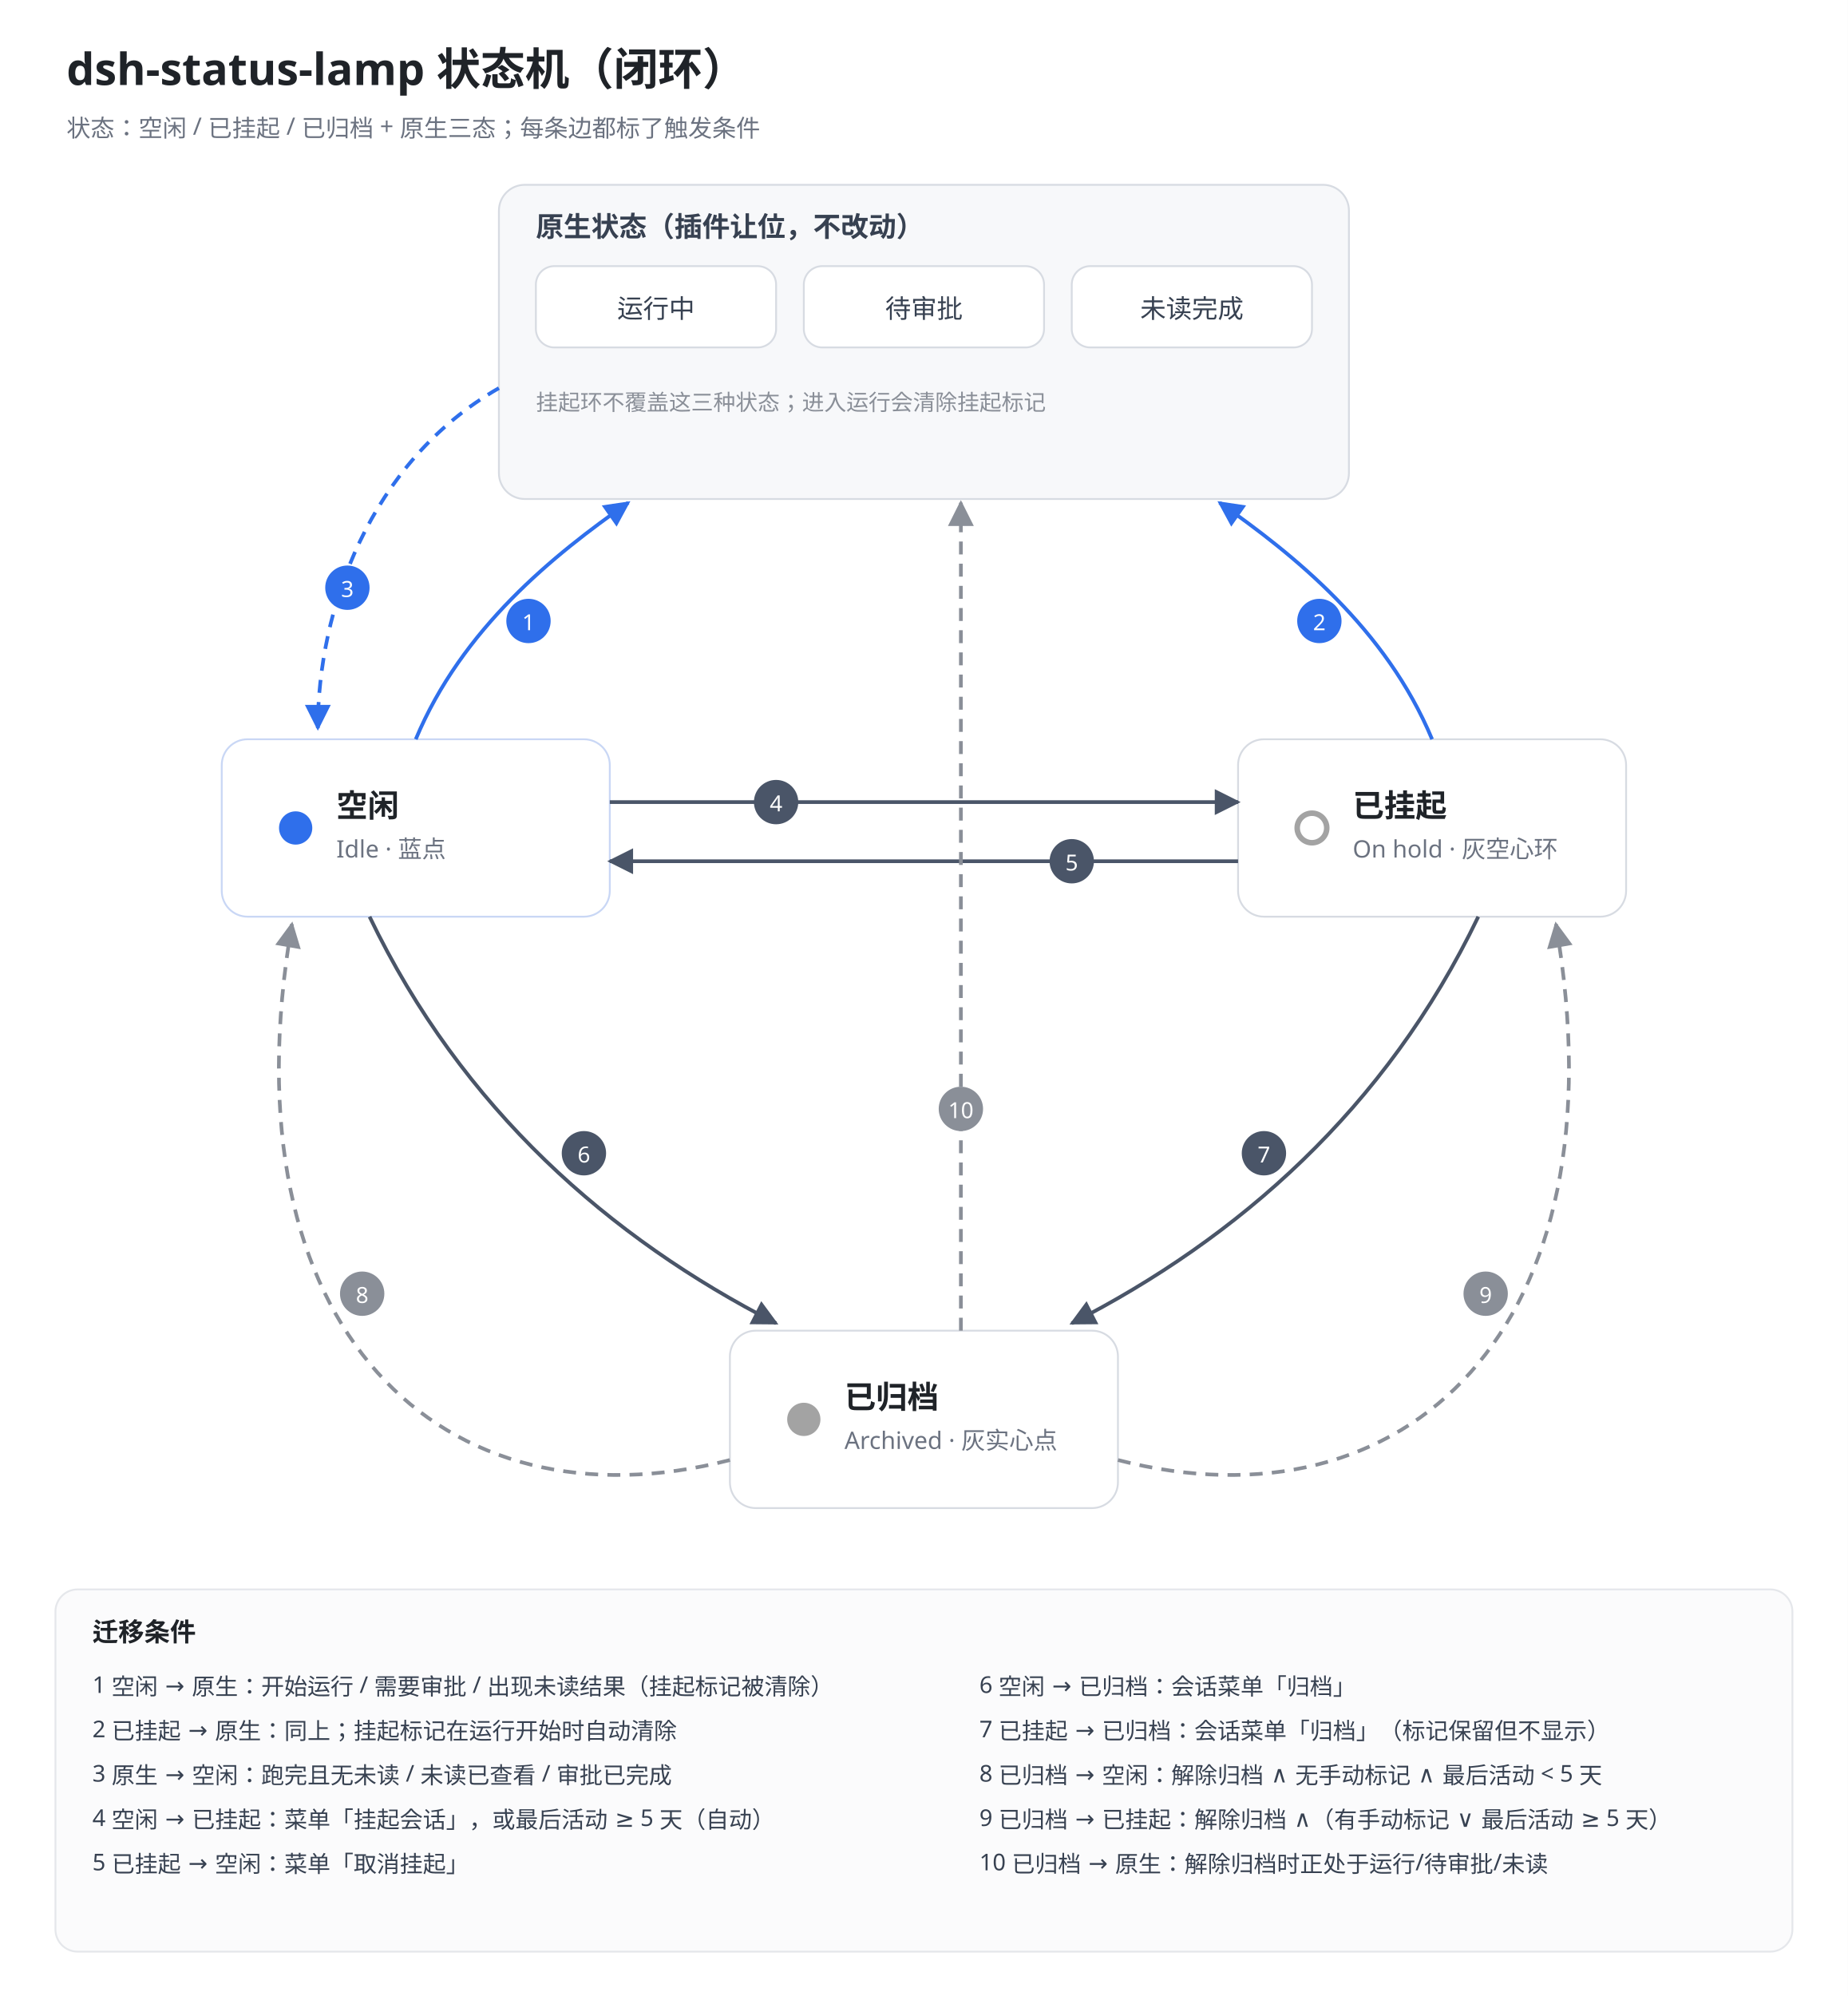
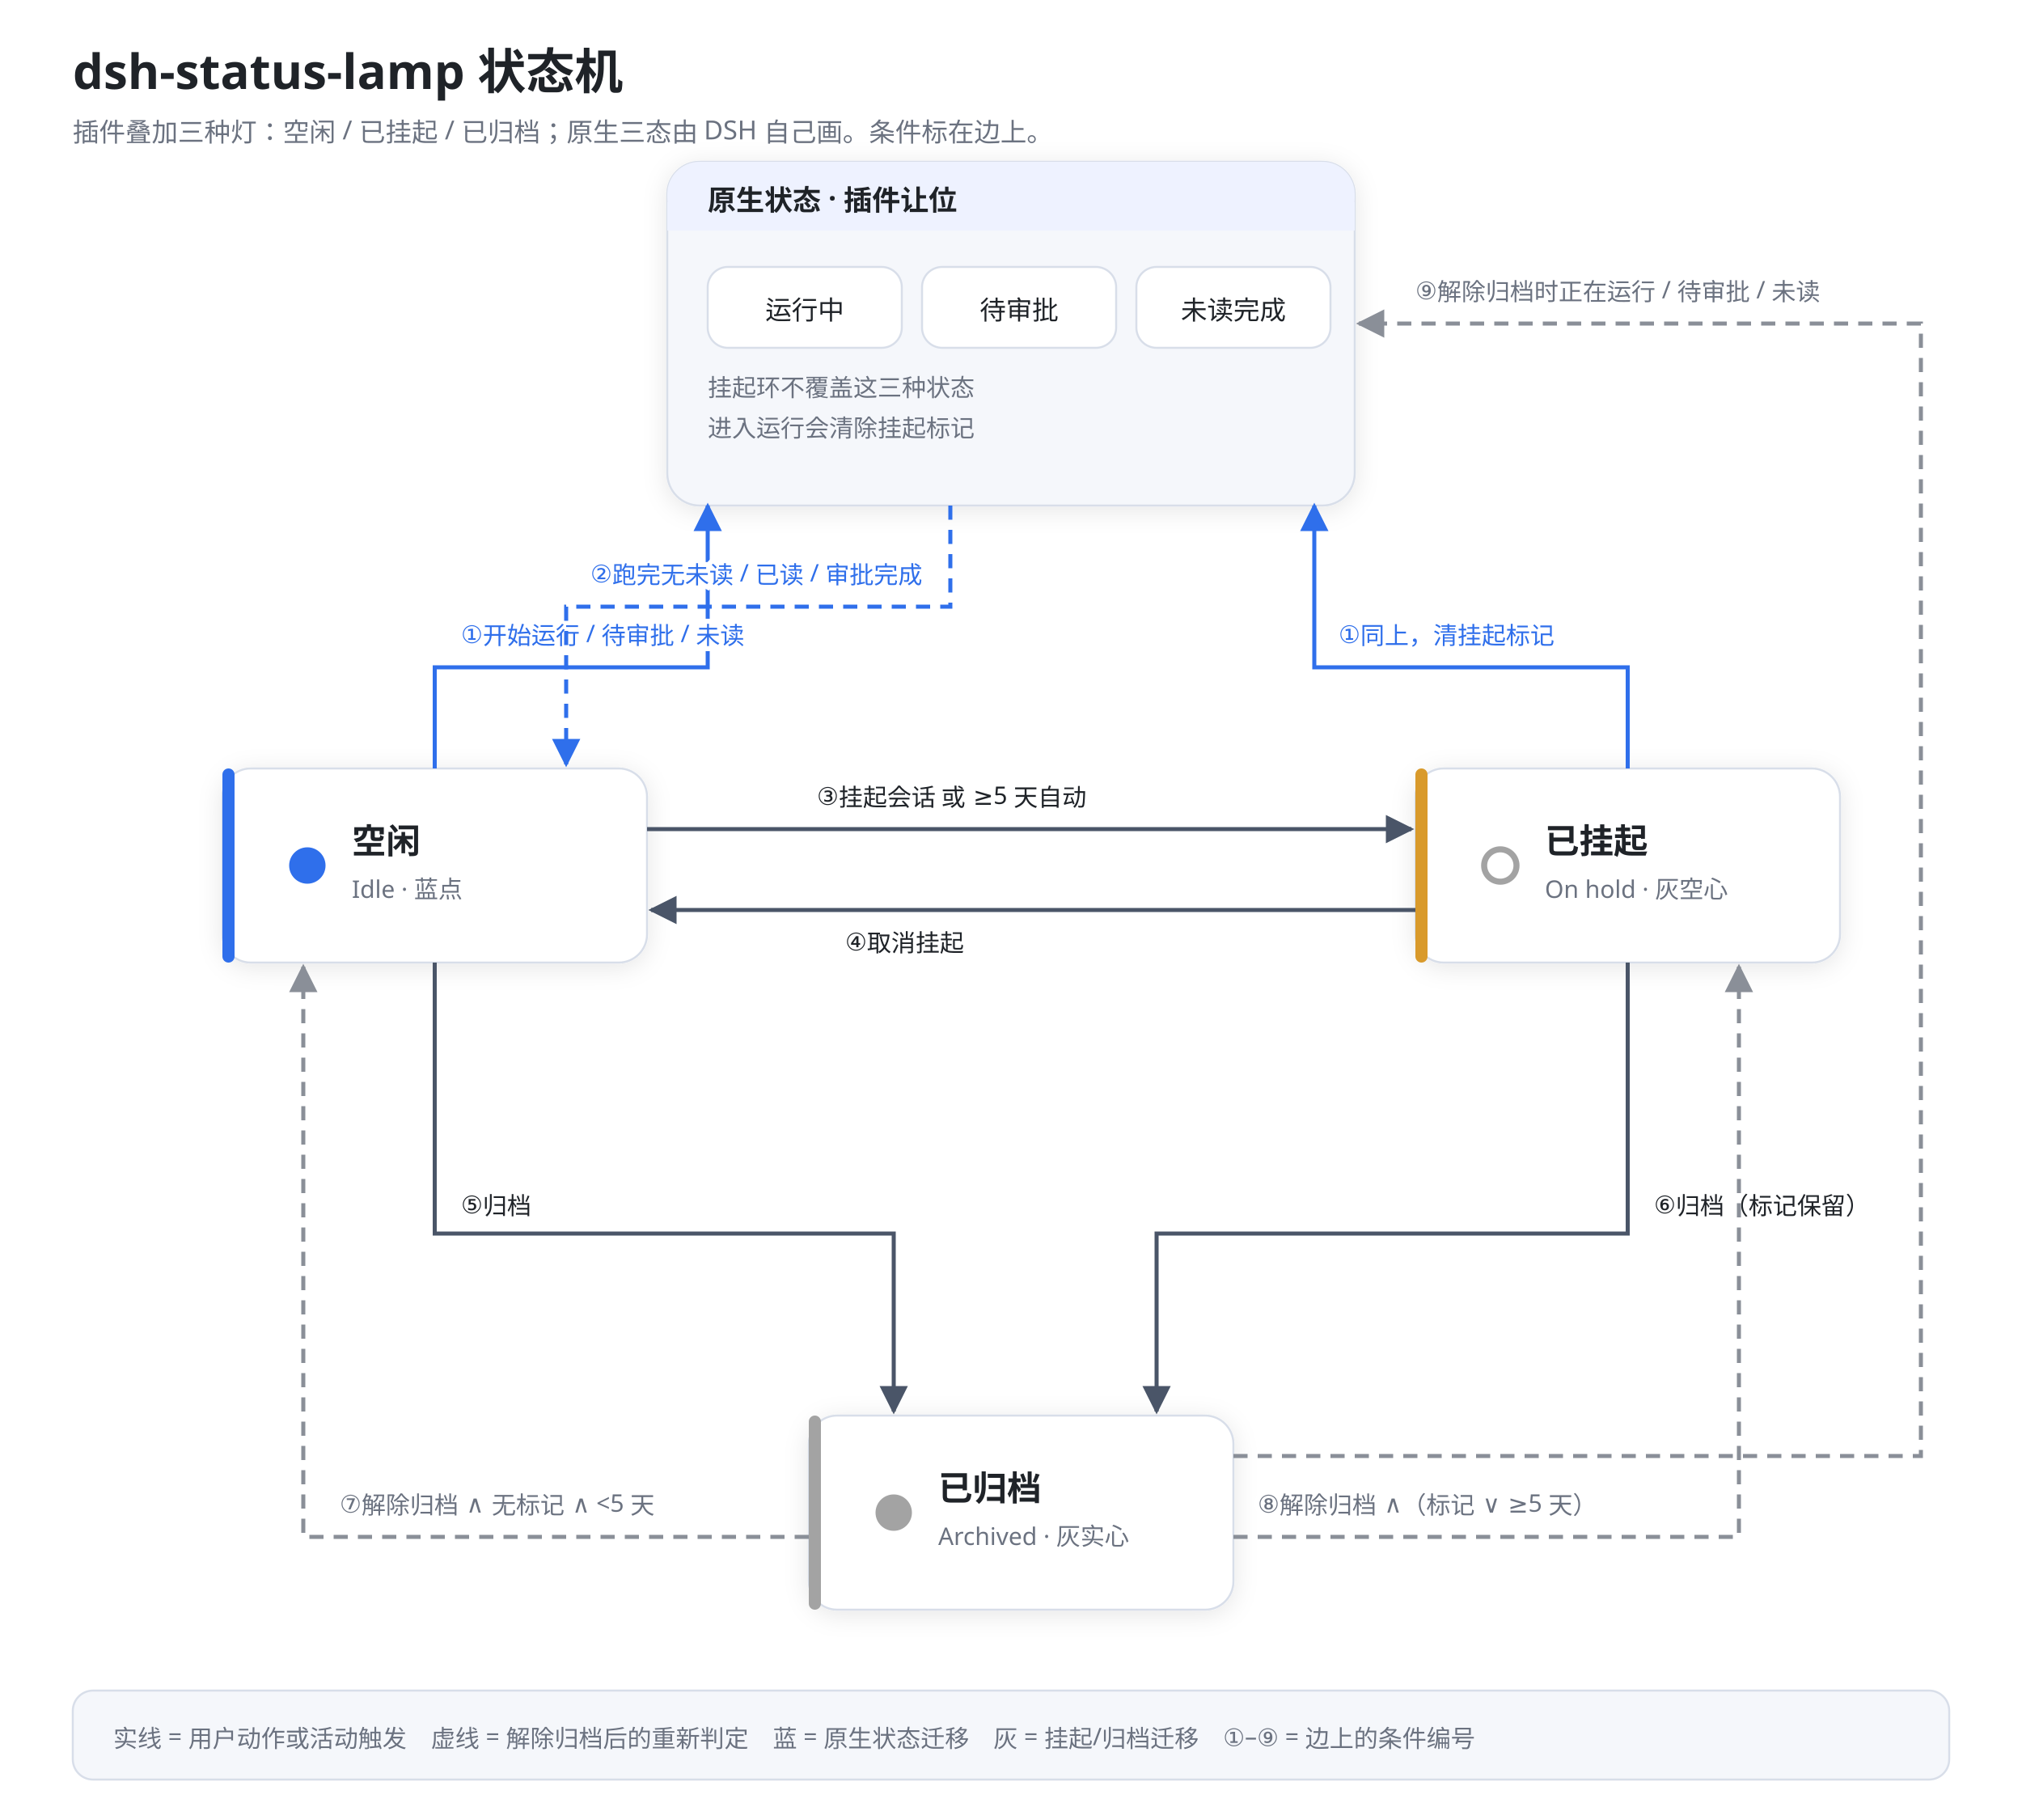
- <svg xmlns="http://www.w3.org/2000/svg" width="1000" height="1080" viewBox="0 0 1000 1080" font-family="Microsoft YaHei, Segoe UI, sans-serif">
+ <svg xmlns="http://www.w3.org/2000/svg" width="1000" height="900" viewBox="0 0 1000 900" font-family="Microsoft YaHei, Segoe UI, sans-serif">
  <defs>
-     <marker id="a" viewBox="0 0 10 10" refX="9" refY="5" markerWidth="7" markerHeight="7" orient="auto-start-reverse">
+     <marker id="arr" viewBox="0 0 10 10" refX="9" refY="5" markerWidth="7" markerHeight="7" orient="auto-start-reverse">
      <path d="M 0 0 L 10 5 L 0 10 z" fill="#4a5568" />
    </marker>
-     <marker id="b" viewBox="0 0 10 10" refX="9" refY="5" markerWidth="7" markerHeight="7" orient="auto-start-reverse">
+     <marker id="arrBlue" viewBox="0 0 10 10" refX="9" refY="5" markerWidth="7" markerHeight="7" orient="auto-start-reverse">
      <path d="M 0 0 L 10 5 L 0 10 z" fill="#2f6feb" />
    </marker>
-     <marker id="g" viewBox="0 0 10 10" refX="9" refY="5" markerWidth="7" markerHeight="7" orient="auto-start-reverse">
+     <marker id="arrRelease" viewBox="0 0 10 10" refX="9" refY="5" markerWidth="7" markerHeight="7" orient="auto-start-reverse">
      <path d="M 0 0 L 10 5 L 0 10 z" fill="#8a8f98" />
    </marker>
+     <filter id="shadow" x="-20%" y="-20%" width="140%" height="140%">
+       <feDropShadow dx="0" dy="2" stdDeviation="6" flood-color="#000000" flood-opacity="0.10" />
+     </filter>
  </defs>
-   <rect width="1000" height="1080" fill="#ffffff" />
-   <text x="36" y="46" font-size="24" font-weight="600" fill="#1f2328">dsh-status-lamp 状态机（闭环）</text>
-   <text x="36" y="74" font-size="13" fill="#6b7280">状态：空闲 / 已挂起 / 已归档 + 原生三态；每条边都标了触发条件</text>
-   <rect x="270" y="100" width="460" height="170" rx="14" fill="#f7f8fa" stroke="#d7dbe2" />
-   <text x="290" y="128" font-size="15" font-weight="600" fill="#374151">原生状态（插件让位，不改动）</text>
-   <rect x="290" y="144" width="130" height="44" rx="10" fill="#fff" stroke="#d7dbe2" />
-   <text x="355" y="172" font-size="14" text-anchor="middle" fill="#374151">运行中</text>
-   <rect x="435" y="144" width="130" height="44" rx="10" fill="#fff" stroke="#d7dbe2" />
-   <text x="500" y="172" font-size="14" text-anchor="middle" fill="#374151">待审批</text>
-   <rect x="580" y="144" width="130" height="44" rx="10" fill="#fff" stroke="#d7dbe2" />
-   <text x="645" y="172" font-size="14" text-anchor="middle" fill="#374151">未读完成</text>
-   <text x="290" y="222" font-size="12" fill="#8a8f98">挂起环不覆盖这三种状态；进入运行会清除挂起标记</text>
-   <rect x="120" y="400" width="210" height="96" rx="14" fill="#fff" stroke="#c9d7f5" />
-   <circle cx="160" cy="448" r="9" fill="#2f6feb" />
-   <text x="182" y="442" font-size="17" font-weight="600" fill="#1f2328">空闲</text>
-   <text x="182" y="464" font-size="13" fill="#6b7280">Idle · 蓝点</text>
-   <rect x="670" y="400" width="210" height="96" rx="14" fill="#fff" stroke="#d7dbe2" />
-   <circle cx="710" cy="448" r="8" fill="none" stroke="#a3a3a3" stroke-width="3" />
-   <text x="732" y="442" font-size="17" font-weight="600" fill="#1f2328">已挂起</text>
-   <text x="732" y="464" font-size="13" fill="#6b7280">On hold · 灰空心环</text>
-   <rect x="395" y="720" width="210" height="96" rx="14" fill="#fff" stroke="#d7dbe2" />
-   <circle cx="435" cy="768" r="9" fill="#a3a3a3" />
-   <text x="457" y="762" font-size="17" font-weight="600" fill="#1f2328">已归档</text>
-   <text x="457" y="784" font-size="13" fill="#6b7280">Archived · 灰实心点</text>
-   <path d="M 225 400 C 250 340 300 300 340 272" fill="none" stroke="#2f6feb" stroke-width="2" marker-end="url(#b)" />
-   <circle cx="286" cy="336" r="12" fill="#2f6feb" />
-   <text x="286" y="341" font-size="12" text-anchor="middle" fill="#fff">1</text>
-   <path d="M 775 400 C 750 340 700 300 660 272" fill="none" stroke="#2f6feb" stroke-width="2" marker-end="url(#b)" />
-   <circle cx="714" cy="336" r="12" fill="#2f6feb" />
-   <text x="714" y="341" font-size="12" text-anchor="middle" fill="#fff">2</text>
-   <path d="M 270 210 C 200 250 172 330 172 394" fill="none" stroke="#2f6feb" stroke-width="2" stroke-dasharray="7 5" marker-end="url(#b)" />
-   <circle cx="188" cy="318" r="12" fill="#2f6feb" />
-   <text x="188" y="323" font-size="12" text-anchor="middle" fill="#fff">3</text>
-   <path d="M 330 434 L 670 434" fill="none" stroke="#4a5568" stroke-width="2" marker-end="url(#a)" />
-   <circle cx="420" cy="434" r="12" fill="#4a5568" />
-   <text x="420" y="439" font-size="12" text-anchor="middle" fill="#fff">4</text>
-   <path d="M 670 466 L 330 466" fill="none" stroke="#4a5568" stroke-width="2" marker-end="url(#a)" />
-   <circle cx="580" cy="466" r="12" fill="#4a5568" />
-   <text x="580" y="471" font-size="12" text-anchor="middle" fill="#fff">5</text>
-   <path d="M 200 496 C 250 600 330 670 420 716" fill="none" stroke="#4a5568" stroke-width="2" marker-end="url(#a)" />
-   <circle cx="316" cy="624" r="12" fill="#4a5568" />
-   <text x="316" y="629" font-size="12" text-anchor="middle" fill="#fff">6</text>
-   <path d="M 800 496 C 750 600 670 670 580 716" fill="none" stroke="#4a5568" stroke-width="2" marker-end="url(#a)" />
-   <circle cx="684" cy="624" r="12" fill="#4a5568" />
-   <text x="684" y="629" font-size="12" text-anchor="middle" fill="#fff">7</text>
-   <path d="M 395 790 C 240 830 120 720 158 500" fill="none" stroke="#8a8f98" stroke-width="2" stroke-dasharray="7 5" marker-end="url(#g)" />
-   <circle cx="196" cy="700" r="12" fill="#8a8f98" />
-   <text x="196" y="705" font-size="12" text-anchor="middle" fill="#fff">8</text>
-   <path d="M 605 790 C 760 830 880 720 842 500" fill="none" stroke="#8a8f98" stroke-width="2" stroke-dasharray="7 5" marker-end="url(#g)" />
-   <circle cx="804" cy="700" r="12" fill="#8a8f98" />
-   <text x="804" y="705" font-size="12" text-anchor="middle" fill="#fff">9</text>
-   <path d="M 520 720 L 520 272" fill="none" stroke="#8a8f98" stroke-width="2" stroke-dasharray="7 5" marker-end="url(#g)" />
-   <circle cx="520" cy="600" r="12" fill="#8a8f98" />
-   <text x="520" y="605" font-size="12" text-anchor="middle" fill="#fff">10</text>
-   <rect x="30" y="860" width="940" height="196" rx="12" fill="#fbfbfc" stroke="#e5e7eb" />
-   <text x="50" y="888" font-size="14" font-weight="600" fill="#1f2328">迁移条件</text>
-   <text x="50" y="916" font-size="12.5" fill="#374151">1 空闲 → 原生：开始运行 / 需要审批 / 出现未读结果（挂起标记被清除）</text>
-   <text x="50" y="940" font-size="12.5" fill="#374151">2 已挂起 → 原生：同上；挂起标记在运行开始时自动清除</text>
-   <text x="50" y="964" font-size="12.5" fill="#374151">3 原生 → 空闲：跑完且无未读 / 未读已查看 / 审批已完成</text>
-   <text x="50" y="988" font-size="12.5" fill="#374151">4 空闲 → 已挂起：菜单「挂起会话」，或最后活动 ≥ 5 天（自动）</text>
-   <text x="50" y="1012" font-size="12.5" fill="#374151">5 已挂起 → 空闲：菜单「取消挂起」</text>
-   <text x="530" y="916" font-size="12.5" fill="#374151">6 空闲 → 已归档：会话菜单「归档」</text>
-   <text x="530" y="940" font-size="12.5" fill="#374151">7 已挂起 → 已归档：会话菜单「归档」（标记保留但不显示）</text>
-   <text x="530" y="964" font-size="12.5" fill="#374151">8 已归档 → 空闲：解除归档 ∧ 无手动标记 ∧ 最后活动 &lt; 5 天</text>
-   <text x="530" y="988" font-size="12.5" fill="#374151">9 已归档 → 已挂起：解除归档 ∧（有手动标记 ∨ 最后活动 ≥ 5 天）</text>
-   <text x="530" y="1012" font-size="12.5" fill="#374151">10 已归档 → 原生：解除归档时正处于运行/待审批/未读</text>
+   <rect width="1000" height="900" fill="#ffffff" />
+   <text x="36" y="44" font-size="24" font-weight="600" fill="#1f2328">dsh-status-lamp 状态机</text>
+   <text x="36" y="70" font-size="13" fill="#6b7280">插件叠加三种灯：空闲 / 已挂起 / 已归档；原生三态由 DSH 自己画。条件标在边上。</text>
+   <rect x="330" y="80" width="340" height="170" rx="16" fill="#f5f7fb" stroke="#d8dee9" filter="url(#shadow)" />
+   <rect x="330" y="80" width="340" height="34" rx="16" fill="#eef2ff" />
+   <rect x="330" y="100" width="340" height="14" fill="#eef2ff" />
+   <text x="350" y="104" font-size="14" font-weight="600" fill="#1f2328">原生状态 · 插件让位</text>
+   <rect x="350" y="132" width="96" height="40" rx="10" fill="#ffffff" stroke="#d8dee9" />
+   <text x="398" y="158" font-size="13" text-anchor="middle" fill="#1f2328">运行中</text>
+   <rect x="456" y="132" width="96" height="40" rx="10" fill="#ffffff" stroke="#d8dee9" />
+   <text x="504" y="158" font-size="13" text-anchor="middle" fill="#1f2328">待审批</text>
+   <rect x="562" y="132" width="96" height="40" rx="10" fill="#ffffff" stroke="#d8dee9" />
+   <text x="610" y="158" font-size="13" text-anchor="middle" fill="#1f2328">未读完成</text>
+   <text x="350" y="196" font-size="12" fill="#6b7280">挂起环不覆盖这三种状态</text>
+   <text x="350" y="216" font-size="12" fill="#6b7280">进入运行会清除挂起标记</text>
+   <rect x="110" y="380" width="210" height="96" rx="14" fill="#ffffff" stroke="#d8dee9" filter="url(#shadow)" />
+   <rect x="110" y="380" width="6" height="96" rx="3" fill="#2f6feb" />
+   <circle cx="152" cy="428" r="9" fill="#2f6feb" />
+   <text x="174" y="422" font-size="17" font-weight="600" fill="#1f2328">空闲</text>
+   <text x="174" y="444" font-size="12" fill="#6b7280">Idle · 蓝点</text>
+   <rect x="700" y="380" width="210" height="96" rx="14" fill="#ffffff" stroke="#d8dee9" filter="url(#shadow)" />
+   <rect x="700" y="380" width="6" height="96" rx="3" fill="#d99a2b" />
+   <circle cx="742" cy="428" r="8" fill="none" stroke="#a3a3a3" stroke-width="3" />
+   <text x="764" y="422" font-size="17" font-weight="600" fill="#1f2328">已挂起</text>
+   <text x="764" y="444" font-size="12" fill="#6b7280">On hold · 灰空心</text>
+   <rect x="400" y="700" width="210" height="96" rx="14" fill="#ffffff" stroke="#d8dee9" filter="url(#shadow)" />
+   <rect x="400" y="700" width="6" height="96" rx="3" fill="#a3a3a3" />
+   <circle cx="442" cy="748" r="9" fill="#a3a3a3" />
+   <text x="464" y="742" font-size="17" font-weight="600" fill="#1f2328">已归档</text>
+   <text x="464" y="764" font-size="12" fill="#6b7280">Archived · 灰实心</text>
+   <path d="M 215 380 V 330 H 350 V 250" fill="none" stroke="#2f6feb" stroke-width="2" marker-end="url(#arrBlue)" />
+   <text x="228" y="318" font-size="12" fill="#2f6feb" paint-order="stroke" stroke="#ffffff" stroke-width="5">①开始运行 / 待审批 / 未读</text>
+   <path d="M 805 380 V 330 H 650 V 250" fill="none" stroke="#2f6feb" stroke-width="2" marker-end="url(#arrBlue)" />
+   <text x="662" y="318" font-size="12" fill="#2f6feb" paint-order="stroke" stroke="#ffffff" stroke-width="5">①同上，清挂起标记</text>
+   <path d="M 470 250 V 300 H 280 V 378" fill="none" stroke="#2f6feb" stroke-width="2" stroke-dasharray="7 5" marker-end="url(#arrBlue)" />
+   <text x="292" y="288" font-size="12" fill="#2f6feb" paint-order="stroke" stroke="#ffffff" stroke-width="5">②跑完无未读 / 已读 / 审批完成</text>
+   <path d="M 320 410 H 698" fill="none" stroke="#4a5568" stroke-width="2" marker-end="url(#arr)" />
+   <text x="404" y="398" font-size="12" fill="#1f2328" paint-order="stroke" stroke="#ffffff" stroke-width="5">③挂起会话 或 ≥5 天自动</text>
+   <path d="M 700 450 H 322" fill="none" stroke="#4a5568" stroke-width="2" marker-end="url(#arr)" />
+   <text x="418" y="470" font-size="12" fill="#1f2328" paint-order="stroke" stroke="#ffffff" stroke-width="5">④取消挂起</text>
+   <path d="M 215 476 V 610 H 442 V 698" fill="none" stroke="#4a5568" stroke-width="2" marker-end="url(#arr)" />
+   <text x="228" y="600" font-size="12" fill="#1f2328" paint-order="stroke" stroke="#ffffff" stroke-width="5">⑤归档</text>
+   <path d="M 805 476 V 610 H 572 V 698" fill="none" stroke="#4a5568" stroke-width="2" marker-end="url(#arr)" />
+   <text x="818" y="600" font-size="12" fill="#1f2328" paint-order="stroke" stroke="#ffffff" stroke-width="5">⑥归档（标记保留）</text>
+   <path d="M 400 760 H 150 V 478" fill="none" stroke="#8a8f98" stroke-width="2" stroke-dasharray="7 5" marker-end="url(#arrRelease)" />
+   <text x="168" y="748" font-size="12" fill="#6b7280" paint-order="stroke" stroke="#ffffff" stroke-width="5">⑦解除归档 ∧ 无标记 ∧ &lt;5 天</text>
+   <path d="M 610 760 H 860 V 478" fill="none" stroke="#8a8f98" stroke-width="2" stroke-dasharray="7 5" marker-end="url(#arrRelease)" />
+   <text x="622" y="748" font-size="12" fill="#6b7280" paint-order="stroke" stroke="#ffffff" stroke-width="5">⑧解除归档 ∧（标记 ∨ ≥5 天）</text>
+   <path d="M 610 720 H 950 V 160 H 672" fill="none" stroke="#8a8f98" stroke-width="2" stroke-dasharray="7 5" marker-end="url(#arrRelease)" />
+   <text x="700" y="148" font-size="12" fill="#6b7280" paint-order="stroke" stroke="#ffffff" stroke-width="5">⑨解除归档时正在运行 / 待审批 / 未读</text>
+   <rect x="36" y="836" width="928" height="44" rx="10" fill="#f5f7fb" stroke="#d8dee9" />
+   <text x="56" y="864" font-size="12" fill="#6b7280">实线 = 用户动作或活动触发　虚线 = 解除归档后的重新判定　蓝 = 原生状态迁移　灰 = 挂起/归档迁移　①–⑨ = 边上的条件编号</text>
</svg>
